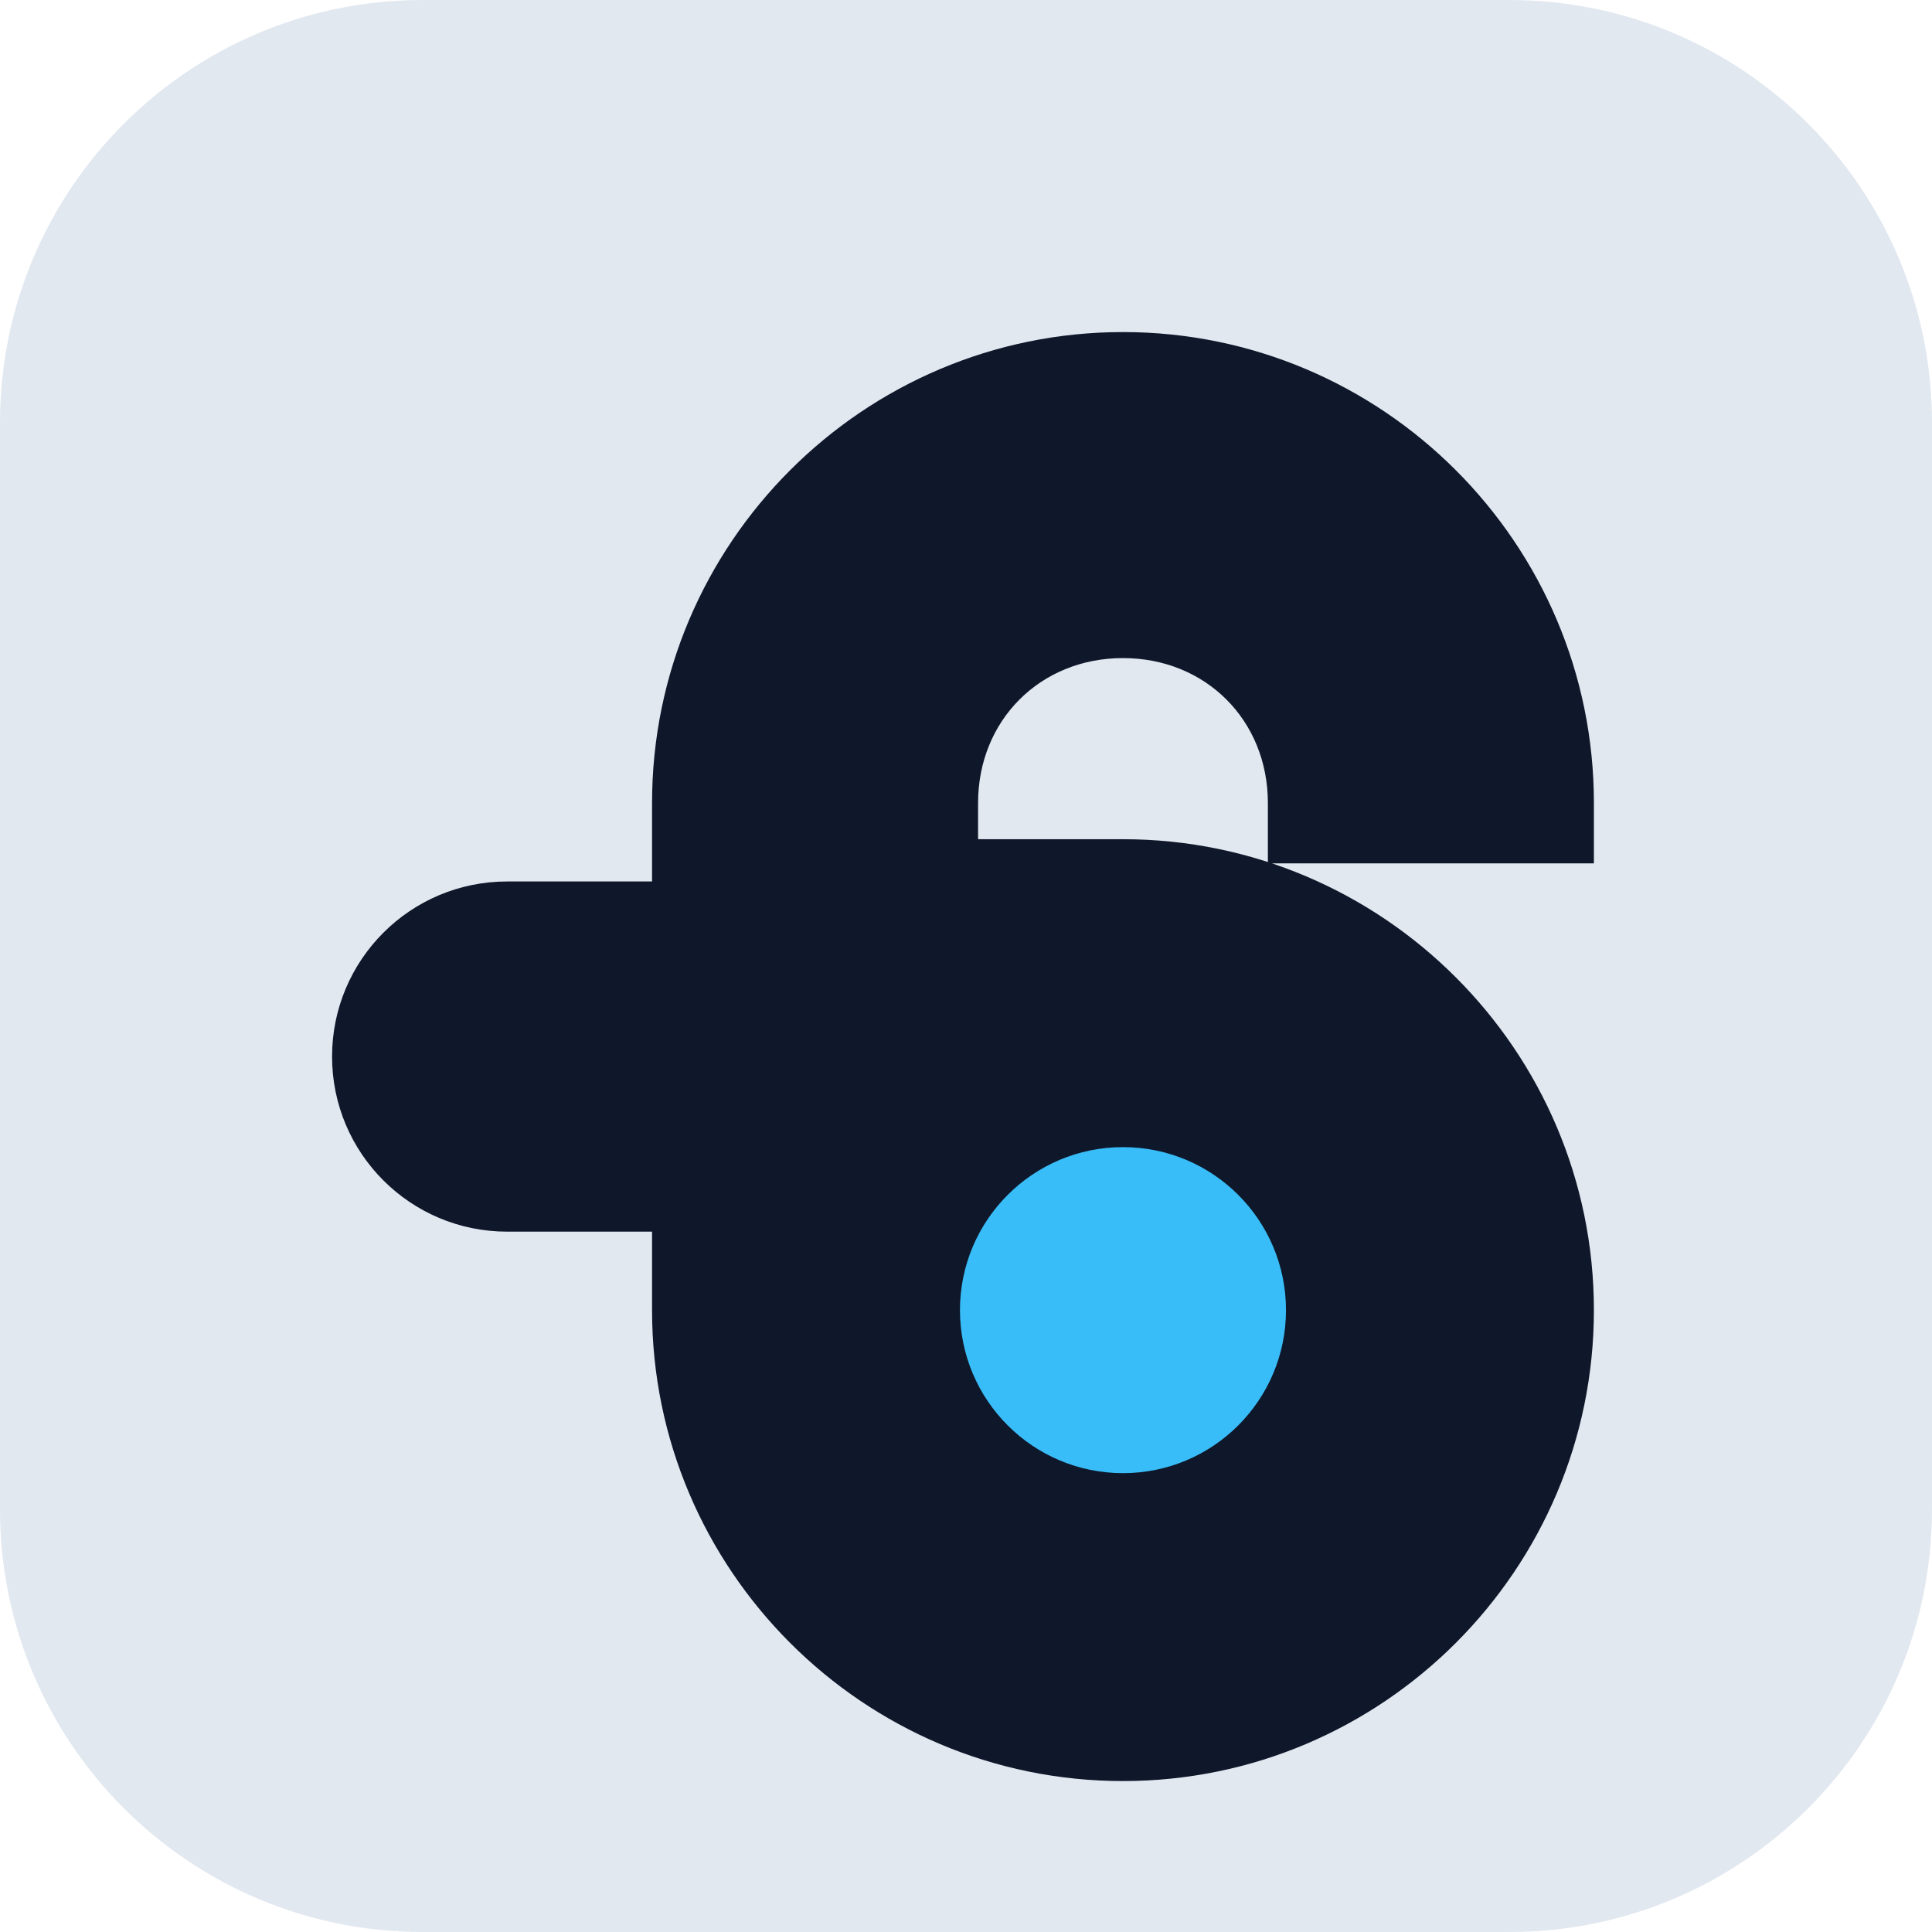
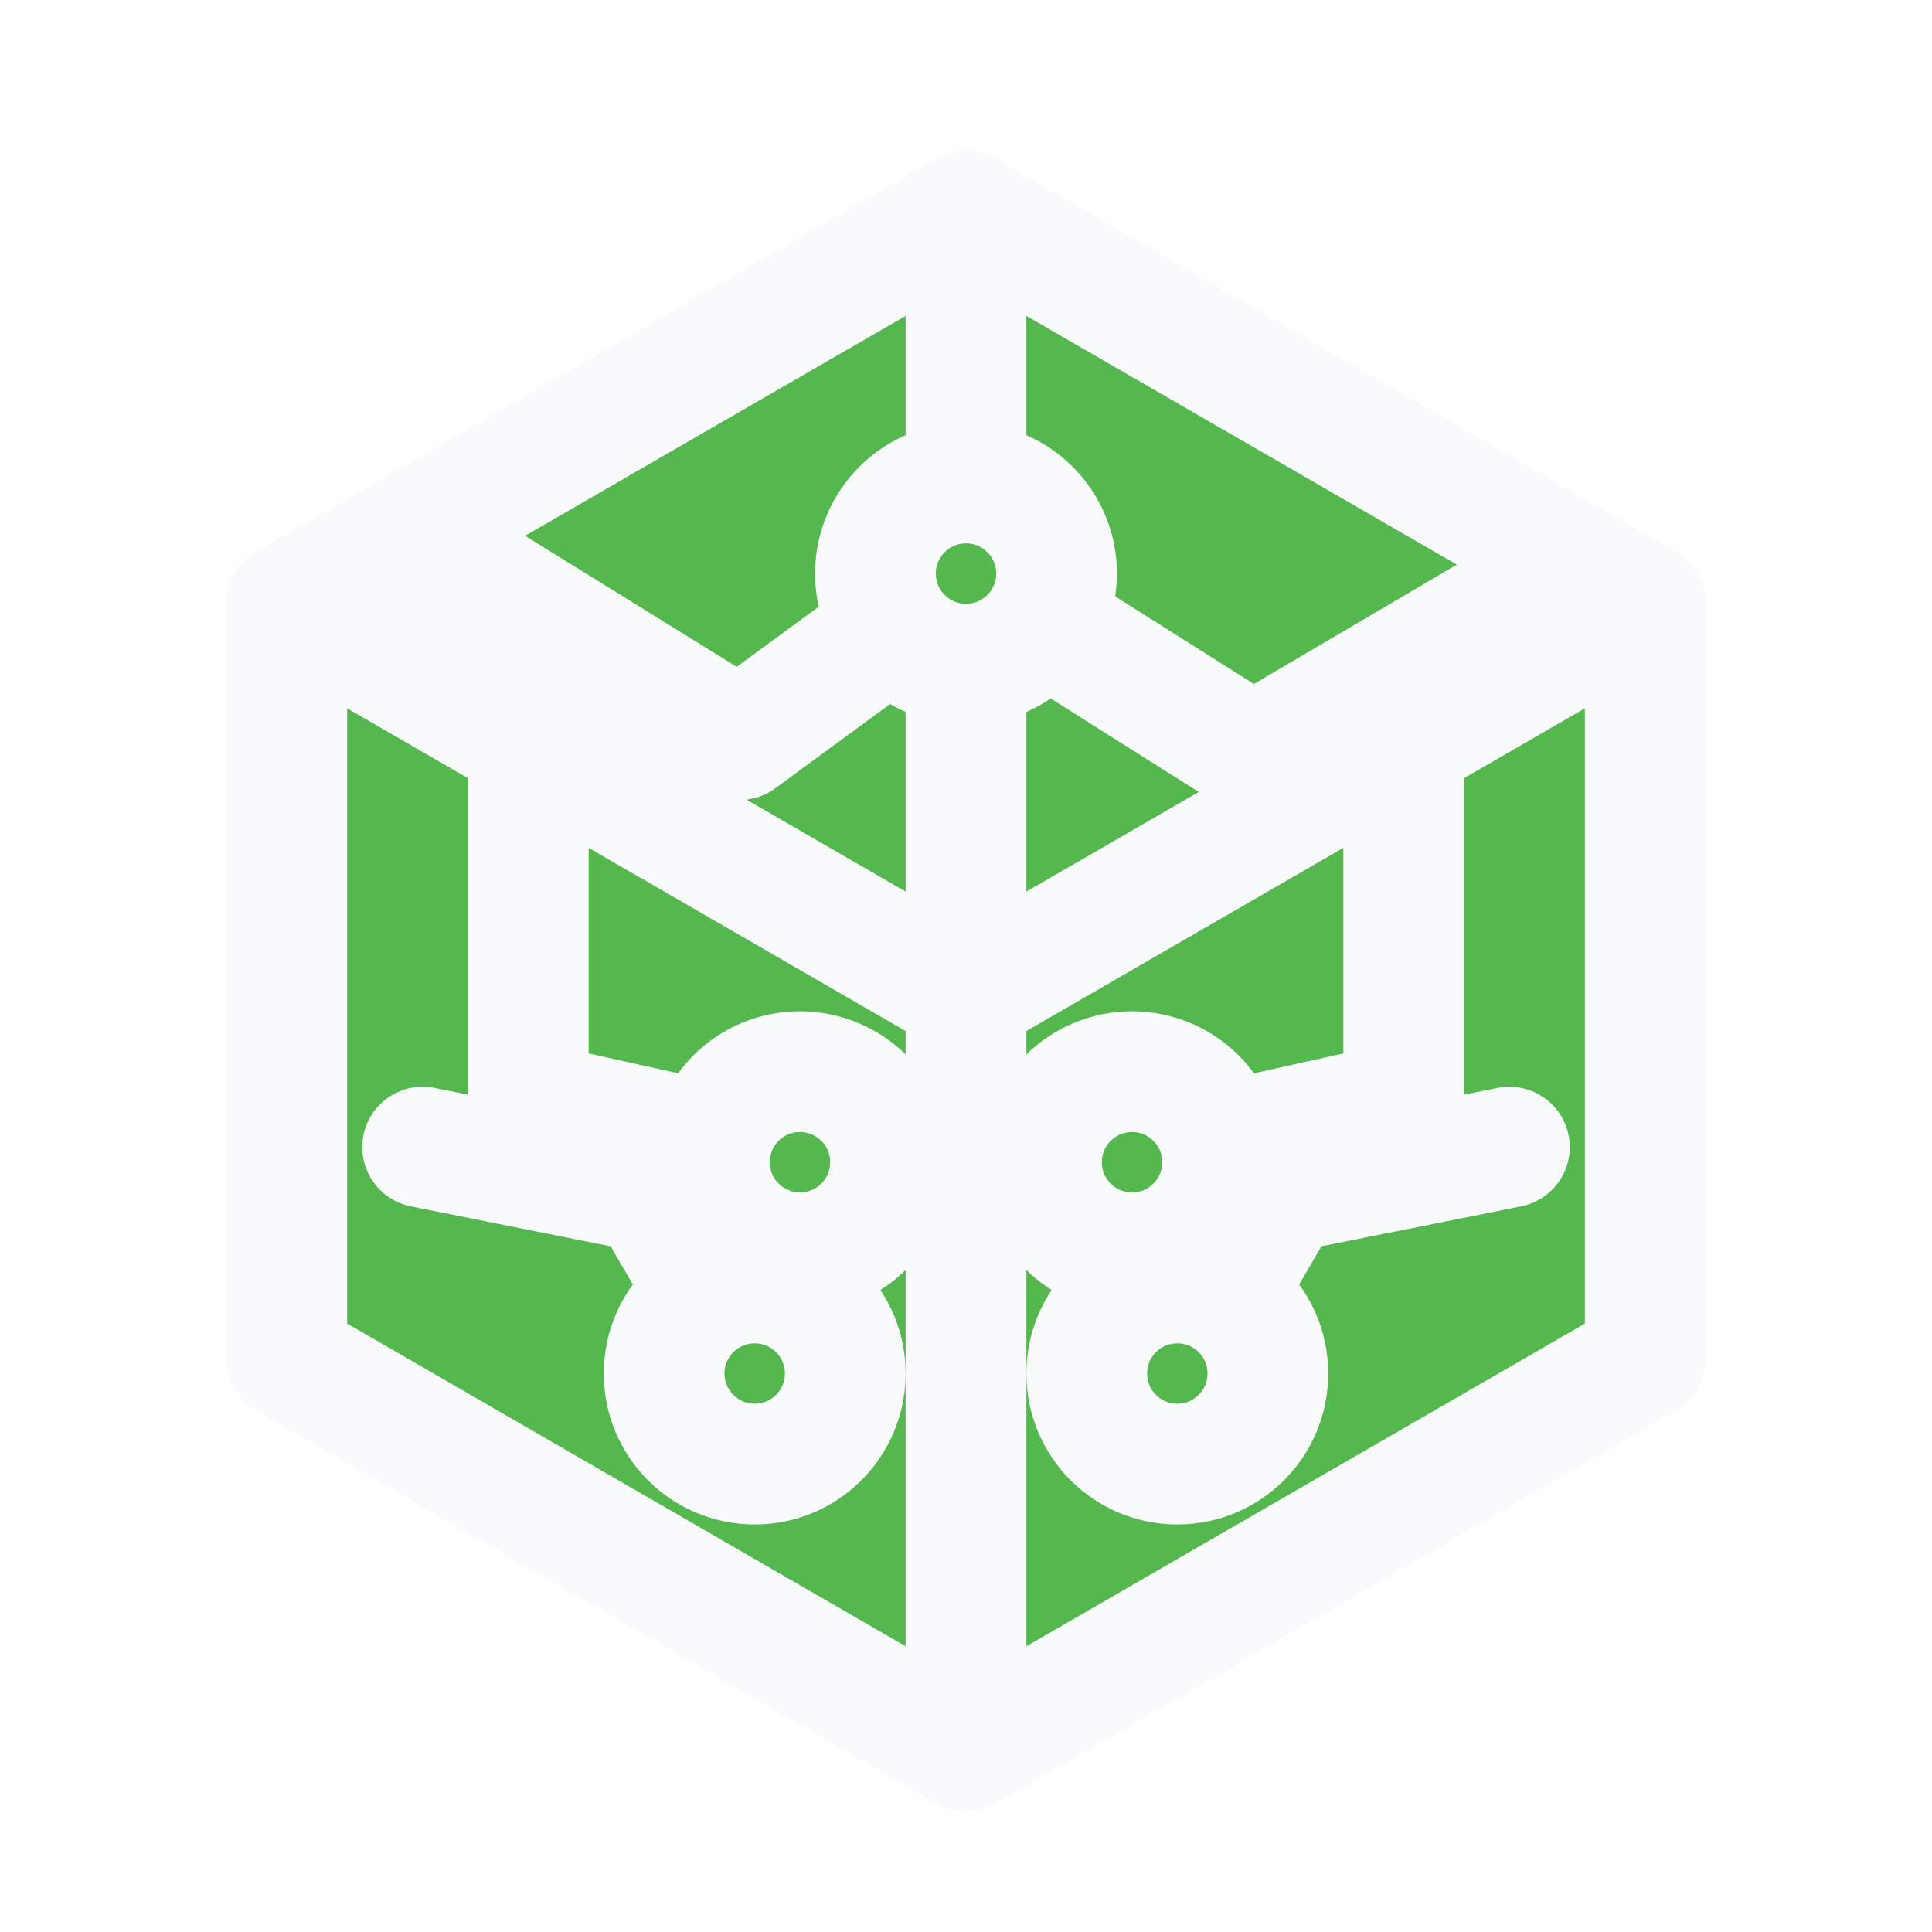
<svg xmlns="http://www.w3.org/2000/svg" width="128" height="128" viewBox="0 0 128 128" fill="none">
-   <rect width="128" height="128" rx="28" fill="#E2E8F0" />
-   <path d="M74.4 22C57.2 22 43.2 36 43.2 53.2V58.4H33.6C27.192 58.4 22 63.592 22 70C22 76.408 27.192 81.6 33.6 81.6H43.2V86.8C43.2 104 57.2 118 74.4 118C91.6 118 105.6 104 105.6 86.8C105.6 69.6 91.6 55.6 74.4 55.6H64.8V53.2C64.8 47.72 68.92 43.6 74.4 43.6C79.88 43.6 84 47.72 84 53.2V57.2H105.6V53.2C105.6 36 91.6 22 74.4 22Z" fill="#0F172A" />
-   <circle cx="74.4" cy="86.8" r="10.8" fill="#38BDF8" />
+   <g stroke="#F8FAFC" stroke-width="8" stroke-linecap="round" stroke-linejoin="round">
+     <path d="M64 14L109 40V90L64 116L19 90V40L64 14Z" fill="#55B84F" />
+     <path d="M64 14V116" />
+     <path d="M19 40L64 66L109 40" />
+     <path d="M28 36L49 49L64 38L83 50L100 40" />
+     <path d="M35 49V73L53 77" />
+     <path d="M93 49V73L75 77" />
+     <path d="M28 76L43 79" />
+     <path d="M100 76L85 79" />
+     <path d="M43 79L50 91" />
+     <path d="M85 79L78 91" />
+   </g>
+   <circle cx="64" cy="38" r="6" fill="#55B84F" stroke="#F8FAFC" stroke-width="8" />
+   <circle cx="53" cy="77" r="6" fill="#55B84F" stroke="#F8FAFC" stroke-width="8" />
+   <circle cx="75" cy="77" r="6" fill="#55B84F" stroke="#F8FAFC" stroke-width="8" />
+   <circle cx="50" cy="91" r="6" fill="#55B84F" stroke="#F8FAFC" stroke-width="8" />
+   <circle cx="78" cy="91" r="6" fill="#55B84F" stroke="#F8FAFC" stroke-width="8" />
</svg>
